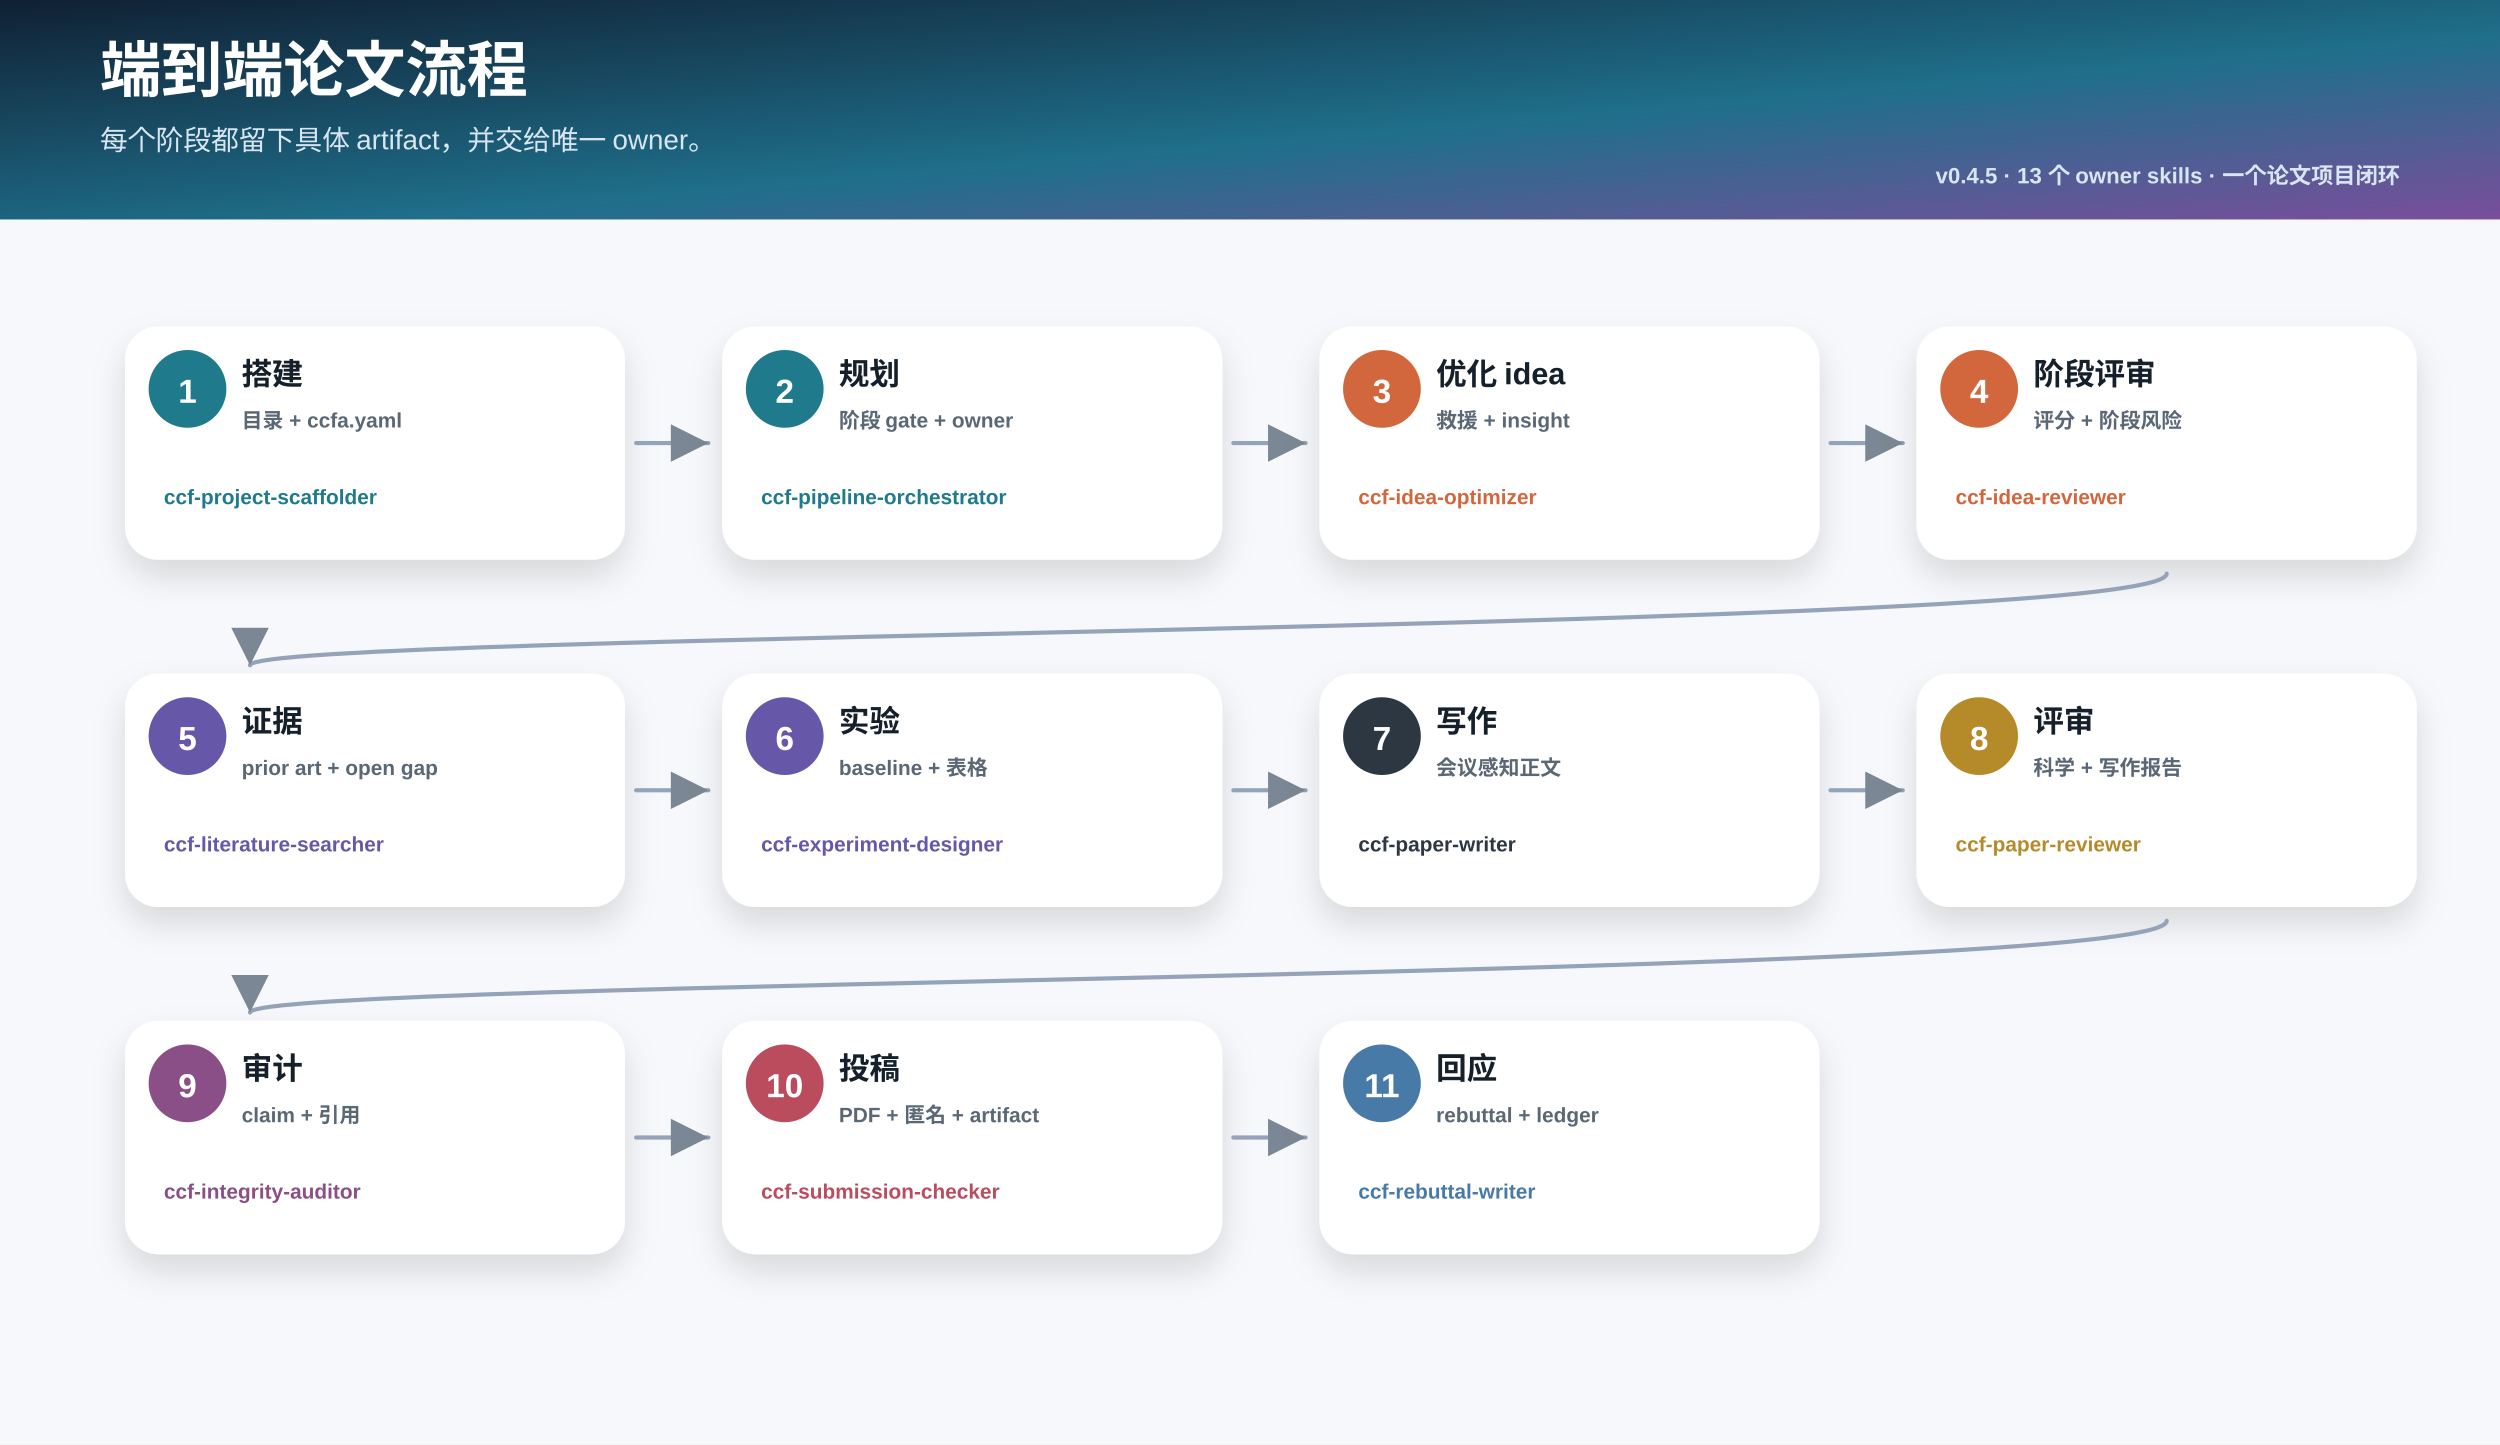
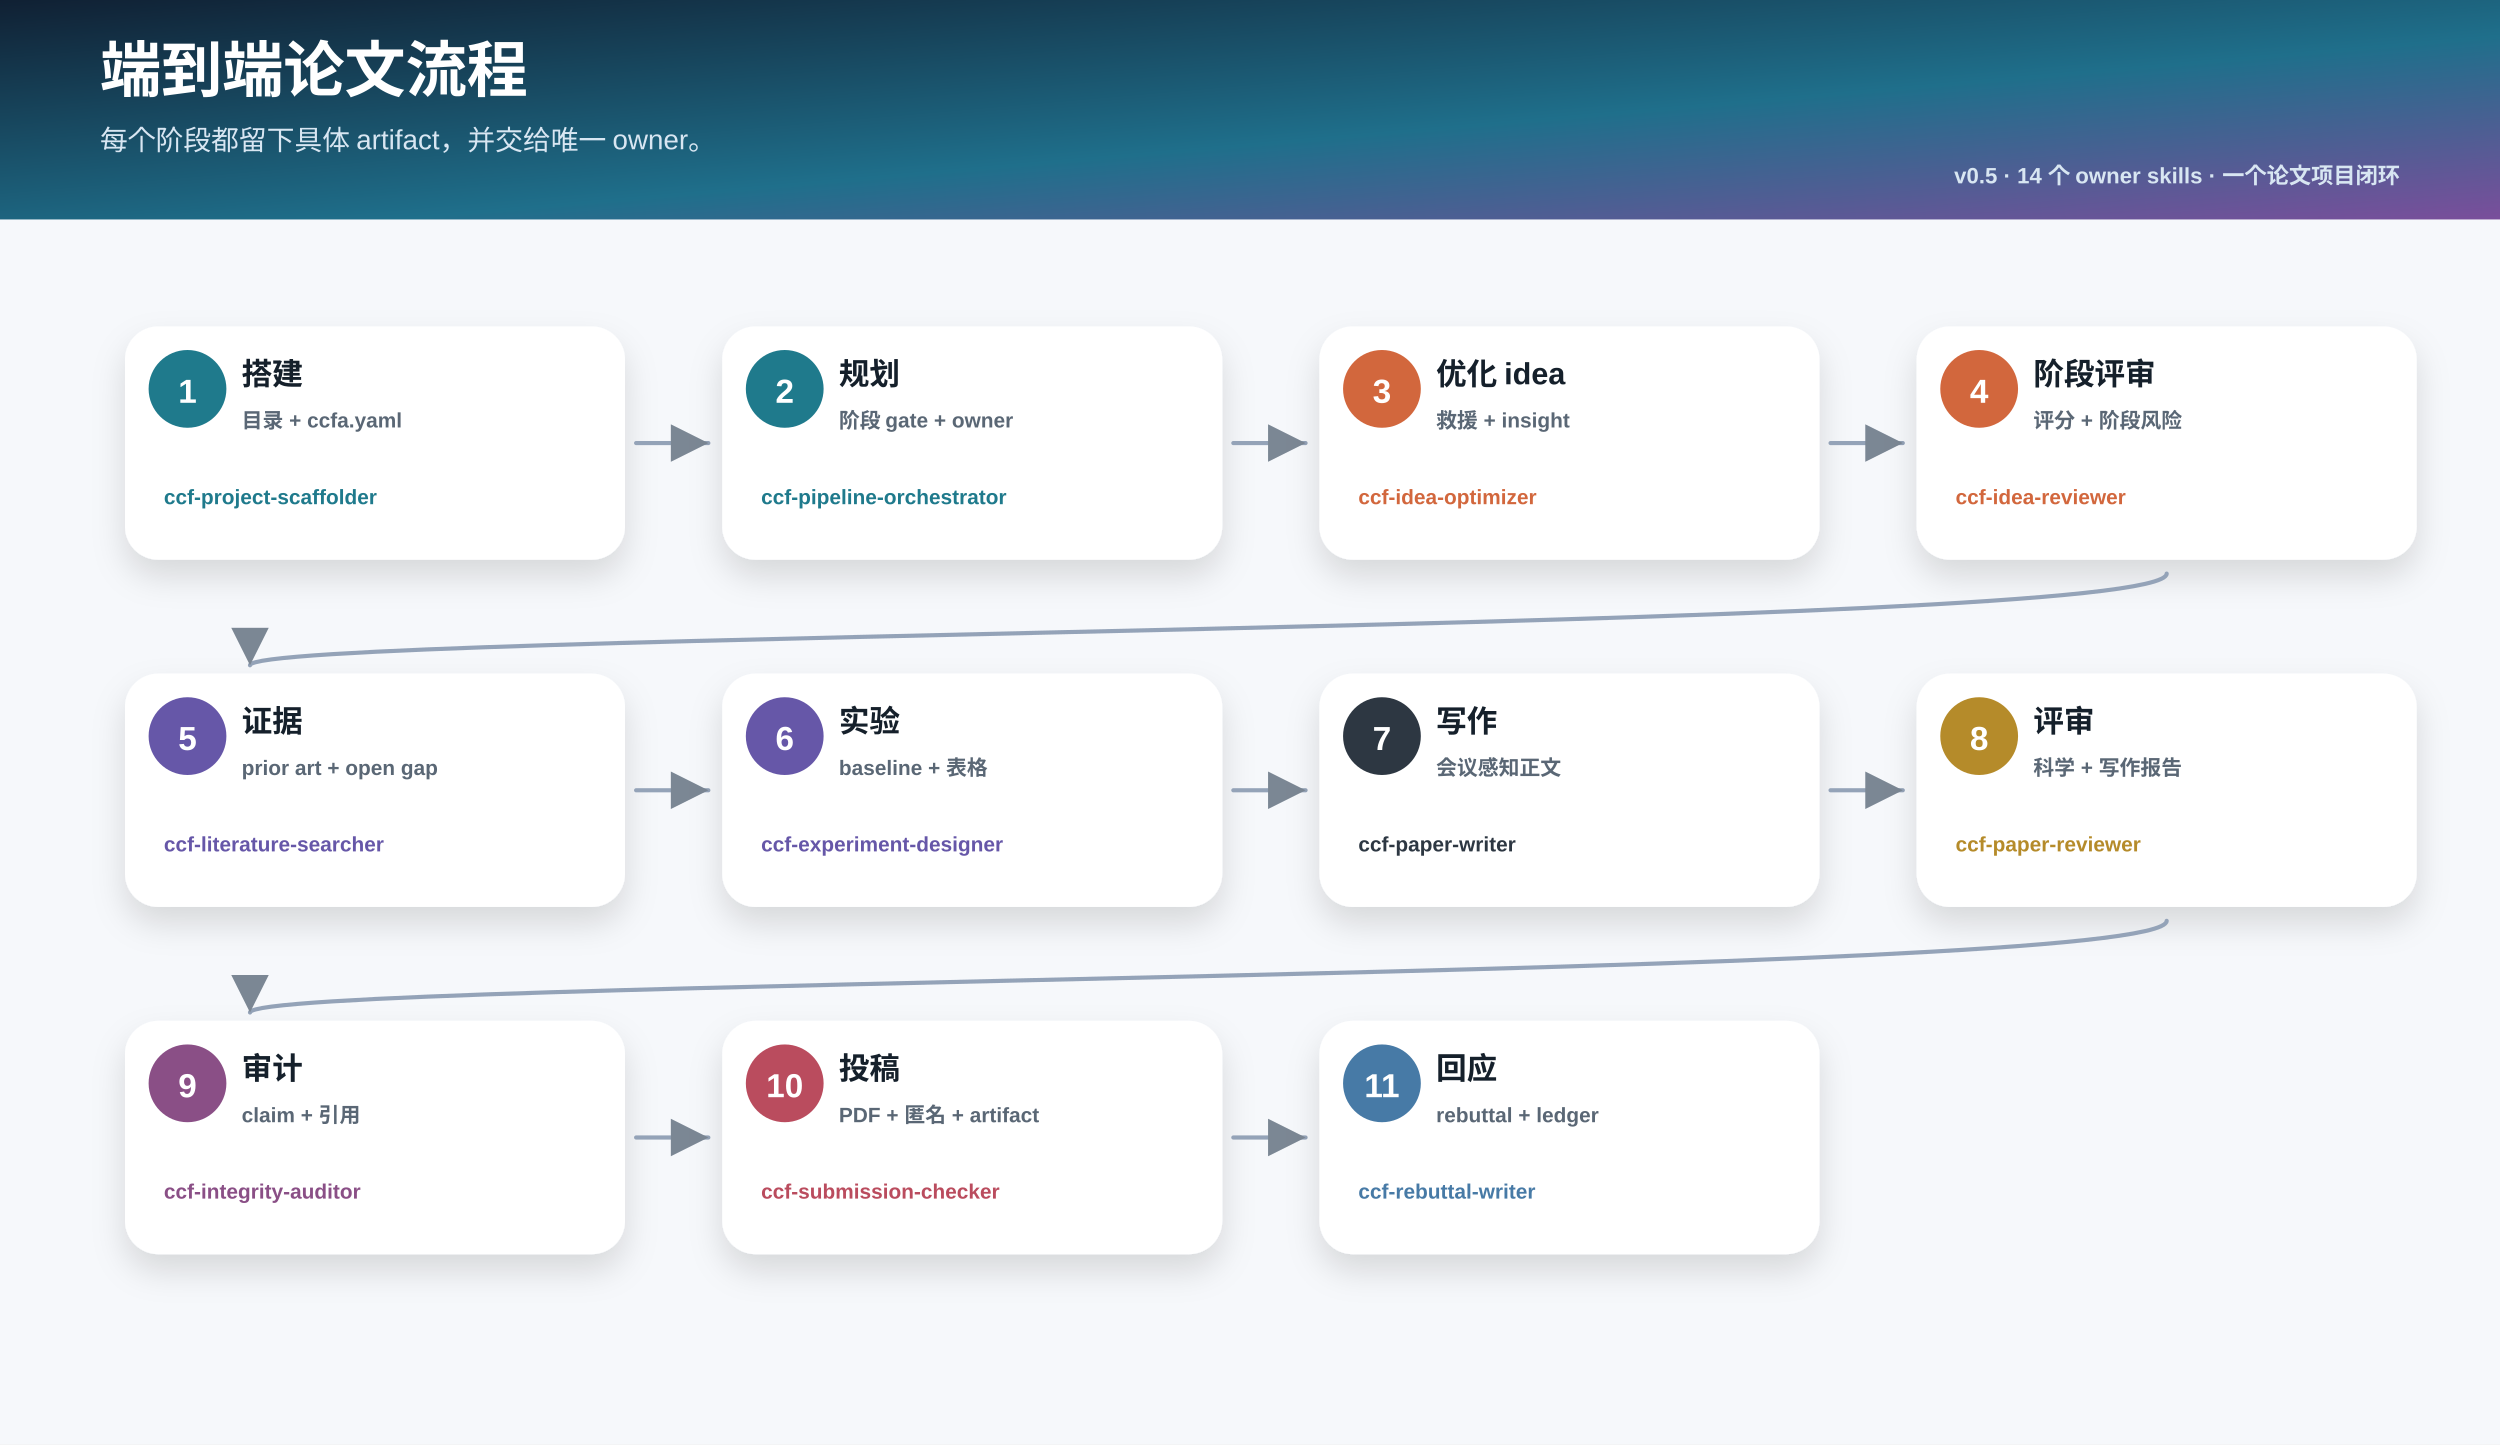
<svg xmlns="http://www.w3.org/2000/svg" width="1800" height="1040" viewBox="0 0 1800 1040">
  <defs>
    <linearGradient id="header" x1="0" y1="0" x2="1" y2="1">
      <stop offset="0" stop-color="#102033" />
      <stop offset="0.58" stop-color="#1F6F8B" />
      <stop offset="1" stop-color="#7A4E9B" />
    </linearGradient>
    <filter id="shadow" x="-20%" y="-20%" width="140%" height="160%">
      <feDropShadow dx="0" dy="12" stdDeviation="12" flood-color="#0B1826" flood-opacity="0.13" />
    </filter>
    <marker id="arrow" markerWidth="13" markerHeight="13" refX="11" refY="6.5" orient="auto">
      <path d="M2,2 L11,6.5 L2,11 Z" fill="#7B8794" />
    </marker>
  </defs>
  <style>text{font-family:Microsoft YaHei, Segoe UI, Arial, sans-serif;dominant-baseline:auto} .mono{font-family:Consolas,Menlo,monospace}</style>
  <rect x="0" y="0" width="1800" height="1040" rx="0" fill="#F6F8FB" stroke="none" stroke-width="2" />
  <rect x="0" y="0" width="1800" height="158" rx="0" fill="url(#header)" stroke="none" stroke-width="2" />
  <text x="72" y="66" font-size="44" font-weight="850" fill="#FFFFFF" text-anchor="start">端到端论文流程</text>
  <text x="72" y="108" font-size="20" font-weight="500" fill="#D8E6F2" text-anchor="start">每个阶段都留下具体 artifact，并交给唯一 owner。</text>
-   <text x="1728" y="132" font-size="16" font-weight="650" fill="#D8E6F2" text-anchor="end">v0.4.5 · 13 个 owner skills · 一个论文项目闭环</text>
+   <text x="1728" y="132" font-size="16" font-weight="650" fill="#D8E6F2" text-anchor="end">v0.5 · 14 个 owner skills · 一个论文项目闭环</text>
  <rect x="90" y="235" width="360" height="168" rx="24" fill="#FFFFFF" stroke="none" stroke-width="2" filter="url(#shadow)" />
  <circle cx="135" cy="280" r="28" fill="#1F7A8C" />
  <text x="135" y="290" font-size="24" font-weight="850" fill="#FFFFFF" text-anchor="middle">1</text>
  <text x="174" y="277" font-size="22" font-weight="840" fill="#15202B" text-anchor="start">搭建</text>
  <text x="174" y="308" font-size="15" font-weight="560" fill="#5A6775" text-anchor="start">目录 + ccfa.yaml</text>
  <text x="118" y="363" font-size="15" font-weight="760" fill="#1F7A8C" text-anchor="start">ccf-project-scaffolder</text>
  <line x1="458" y1="319" x2="510" y2="319" stroke="#94A3B8" stroke-width="3" stroke-linecap="round" marker-end="url(#arrow)" />
  <rect x="520" y="235" width="360" height="168" rx="24" fill="#FFFFFF" stroke="none" stroke-width="2" filter="url(#shadow)" />
  <circle cx="565" cy="280" r="28" fill="#1F7A8C" />
  <text x="565" y="290" font-size="24" font-weight="850" fill="#FFFFFF" text-anchor="middle">2</text>
  <text x="604" y="277" font-size="22" font-weight="840" fill="#15202B" text-anchor="start">规划</text>
  <text x="604" y="308" font-size="15" font-weight="560" fill="#5A6775" text-anchor="start">阶段 gate + owner</text>
  <text x="548" y="363" font-size="15" font-weight="760" fill="#1F7A8C" text-anchor="start">ccf-pipeline-orchestrator</text>
  <line x1="888" y1="319" x2="940" y2="319" stroke="#94A3B8" stroke-width="3" stroke-linecap="round" marker-end="url(#arrow)" />
  <rect x="950" y="235" width="360" height="168" rx="24" fill="#FFFFFF" stroke="none" stroke-width="2" filter="url(#shadow)" />
  <circle cx="995" cy="280" r="28" fill="#D2673D" />
  <text x="995" y="290" font-size="24" font-weight="850" fill="#FFFFFF" text-anchor="middle">3</text>
  <text x="1034" y="277" font-size="22" font-weight="840" fill="#15202B" text-anchor="start">优化 idea</text>
  <text x="1034" y="308" font-size="15" font-weight="560" fill="#5A6775" text-anchor="start">救援 + insight</text>
  <text x="978" y="363" font-size="15" font-weight="760" fill="#D2673D" text-anchor="start">ccf-idea-optimizer</text>
  <line x1="1318" y1="319" x2="1370" y2="319" stroke="#94A3B8" stroke-width="3" stroke-linecap="round" marker-end="url(#arrow)" />
  <rect x="1380" y="235" width="360" height="168" rx="24" fill="#FFFFFF" stroke="none" stroke-width="2" filter="url(#shadow)" />
  <circle cx="1425" cy="280" r="28" fill="#D2673D" />
  <text x="1425" y="290" font-size="24" font-weight="850" fill="#FFFFFF" text-anchor="middle">4</text>
  <text x="1464" y="277" font-size="22" font-weight="840" fill="#15202B" text-anchor="start">阶段评审</text>
  <text x="1464" y="308" font-size="15" font-weight="560" fill="#5A6775" text-anchor="start">评分 + 阶段风险</text>
  <text x="1408" y="363" font-size="15" font-weight="760" fill="#D2673D" text-anchor="start">ccf-idea-reviewer</text>
  <path d="M1560 413 C1560 455, 180 455, 180 479" fill="none" stroke="#94A3B8" stroke-width="3" stroke-linecap="round" stroke-linejoin="round" marker-end="url(#arrow)" />
  <rect x="90" y="485" width="360" height="168" rx="24" fill="#FFFFFF" stroke="none" stroke-width="2" filter="url(#shadow)" />
  <circle cx="135" cy="530" r="28" fill="#6657A8" />
  <text x="135" y="540" font-size="24" font-weight="850" fill="#FFFFFF" text-anchor="middle">5</text>
  <text x="174" y="527" font-size="22" font-weight="840" fill="#15202B" text-anchor="start">证据</text>
  <text x="174" y="558" font-size="15" font-weight="560" fill="#5A6775" text-anchor="start">prior art + open gap</text>
  <text x="118" y="613" font-size="15" font-weight="760" fill="#6657A8" text-anchor="start">ccf-literature-searcher</text>
  <line x1="458" y1="569" x2="510" y2="569" stroke="#94A3B8" stroke-width="3" stroke-linecap="round" marker-end="url(#arrow)" />
  <rect x="520" y="485" width="360" height="168" rx="24" fill="#FFFFFF" stroke="none" stroke-width="2" filter="url(#shadow)" />
  <circle cx="565" cy="530" r="28" fill="#6657A8" />
  <text x="565" y="540" font-size="24" font-weight="850" fill="#FFFFFF" text-anchor="middle">6</text>
  <text x="604" y="527" font-size="22" font-weight="840" fill="#15202B" text-anchor="start">实验</text>
  <text x="604" y="558" font-size="15" font-weight="560" fill="#5A6775" text-anchor="start">baseline + 表格</text>
  <text x="548" y="613" font-size="15" font-weight="760" fill="#6657A8" text-anchor="start">ccf-experiment-designer</text>
  <line x1="888" y1="569" x2="940" y2="569" stroke="#94A3B8" stroke-width="3" stroke-linecap="round" marker-end="url(#arrow)" />
  <rect x="950" y="485" width="360" height="168" rx="24" fill="#FFFFFF" stroke="none" stroke-width="2" filter="url(#shadow)" />
  <circle cx="995" cy="530" r="28" fill="#2D3742" />
  <text x="995" y="540" font-size="24" font-weight="850" fill="#FFFFFF" text-anchor="middle">7</text>
  <text x="1034" y="527" font-size="22" font-weight="840" fill="#15202B" text-anchor="start">写作</text>
  <text x="1034" y="558" font-size="15" font-weight="560" fill="#5A6775" text-anchor="start">会议感知正文</text>
  <text x="978" y="613" font-size="15" font-weight="760" fill="#2D3742" text-anchor="start">ccf-paper-writer</text>
  <line x1="1318" y1="569" x2="1370" y2="569" stroke="#94A3B8" stroke-width="3" stroke-linecap="round" marker-end="url(#arrow)" />
  <rect x="1380" y="485" width="360" height="168" rx="24" fill="#FFFFFF" stroke="none" stroke-width="2" filter="url(#shadow)" />
  <circle cx="1425" cy="530" r="28" fill="#B58B2A" />
  <text x="1425" y="540" font-size="24" font-weight="850" fill="#FFFFFF" text-anchor="middle">8</text>
  <text x="1464" y="527" font-size="22" font-weight="840" fill="#15202B" text-anchor="start">评审</text>
  <text x="1464" y="558" font-size="15" font-weight="560" fill="#5A6775" text-anchor="start">科学 + 写作报告</text>
  <text x="1408" y="613" font-size="15" font-weight="760" fill="#B58B2A" text-anchor="start">ccf-paper-reviewer</text>
  <path d="M1560 663 C1560 705, 180 705, 180 729" fill="none" stroke="#94A3B8" stroke-width="3" stroke-linecap="round" stroke-linejoin="round" marker-end="url(#arrow)" />
  <rect x="90" y="735" width="360" height="168" rx="24" fill="#FFFFFF" stroke="none" stroke-width="2" filter="url(#shadow)" />
  <circle cx="135" cy="780" r="28" fill="#8A4F86" />
  <text x="135" y="790" font-size="24" font-weight="850" fill="#FFFFFF" text-anchor="middle">9</text>
  <text x="174" y="777" font-size="22" font-weight="840" fill="#15202B" text-anchor="start">审计</text>
  <text x="174" y="808" font-size="15" font-weight="560" fill="#5A6775" text-anchor="start">claim + 引用</text>
  <text x="118" y="863" font-size="15" font-weight="760" fill="#8A4F86" text-anchor="start">ccf-integrity-auditor</text>
  <line x1="458" y1="819" x2="510" y2="819" stroke="#94A3B8" stroke-width="3" stroke-linecap="round" marker-end="url(#arrow)" />
  <rect x="520" y="735" width="360" height="168" rx="24" fill="#FFFFFF" stroke="none" stroke-width="2" filter="url(#shadow)" />
  <circle cx="565" cy="780" r="28" fill="#BA4C5E" />
  <text x="565" y="790" font-size="24" font-weight="850" fill="#FFFFFF" text-anchor="middle">10</text>
  <text x="604" y="777" font-size="22" font-weight="840" fill="#15202B" text-anchor="start">投稿</text>
  <text x="604" y="808" font-size="15" font-weight="560" fill="#5A6775" text-anchor="start">PDF + 匿名 + artifact</text>
  <text x="548" y="863" font-size="15" font-weight="760" fill="#BA4C5E" text-anchor="start">ccf-submission-checker</text>
  <line x1="888" y1="819" x2="940" y2="819" stroke="#94A3B8" stroke-width="3" stroke-linecap="round" marker-end="url(#arrow)" />
  <rect x="950" y="735" width="360" height="168" rx="24" fill="#FFFFFF" stroke="none" stroke-width="2" filter="url(#shadow)" />
  <circle cx="995" cy="780" r="28" fill="#477AA6" />
  <text x="995" y="790" font-size="24" font-weight="850" fill="#FFFFFF" text-anchor="middle">11</text>
  <text x="1034" y="777" font-size="22" font-weight="840" fill="#15202B" text-anchor="start">回应</text>
  <text x="1034" y="808" font-size="15" font-weight="560" fill="#5A6775" text-anchor="start">rebuttal + ledger</text>
  <text x="978" y="863" font-size="15" font-weight="760" fill="#477AA6" text-anchor="start">ccf-rebuttal-writer</text>
</svg>
